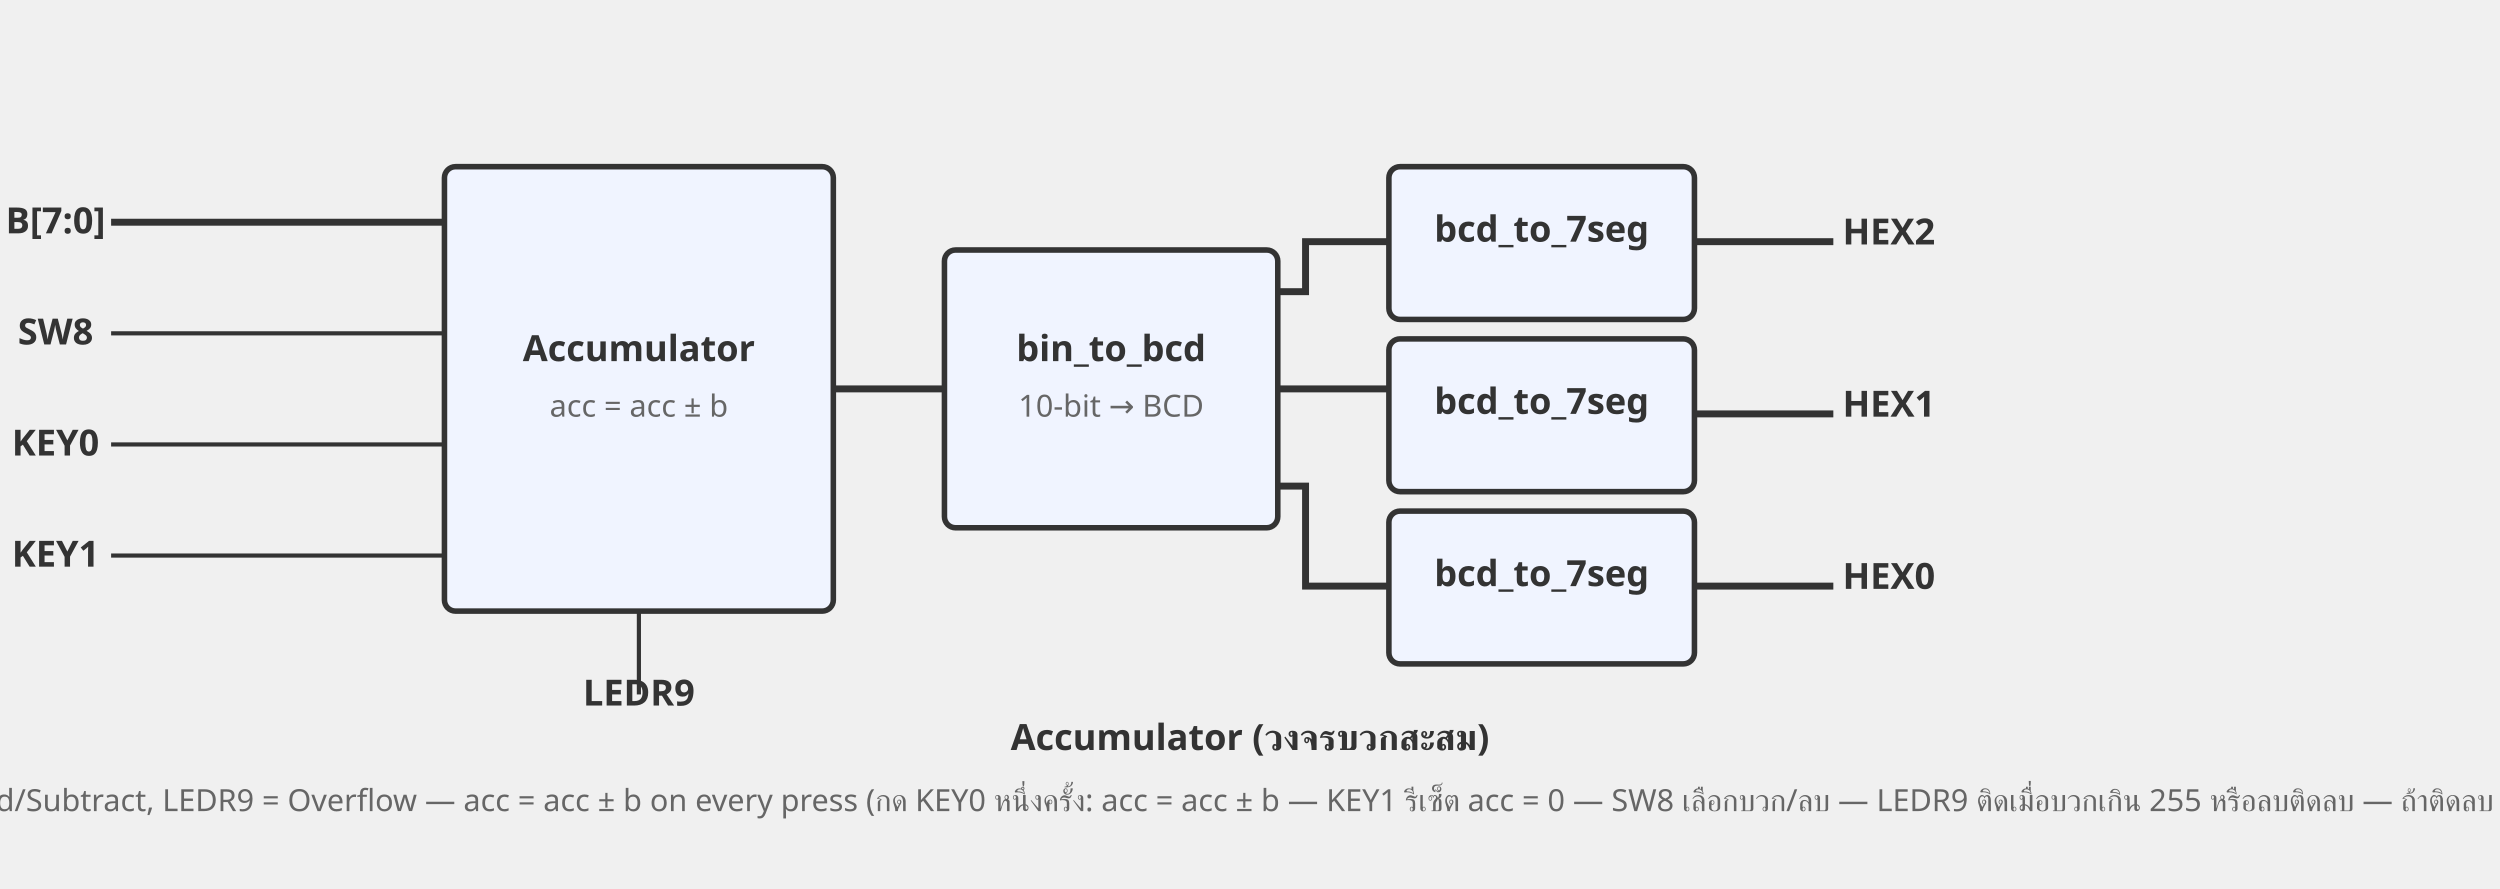
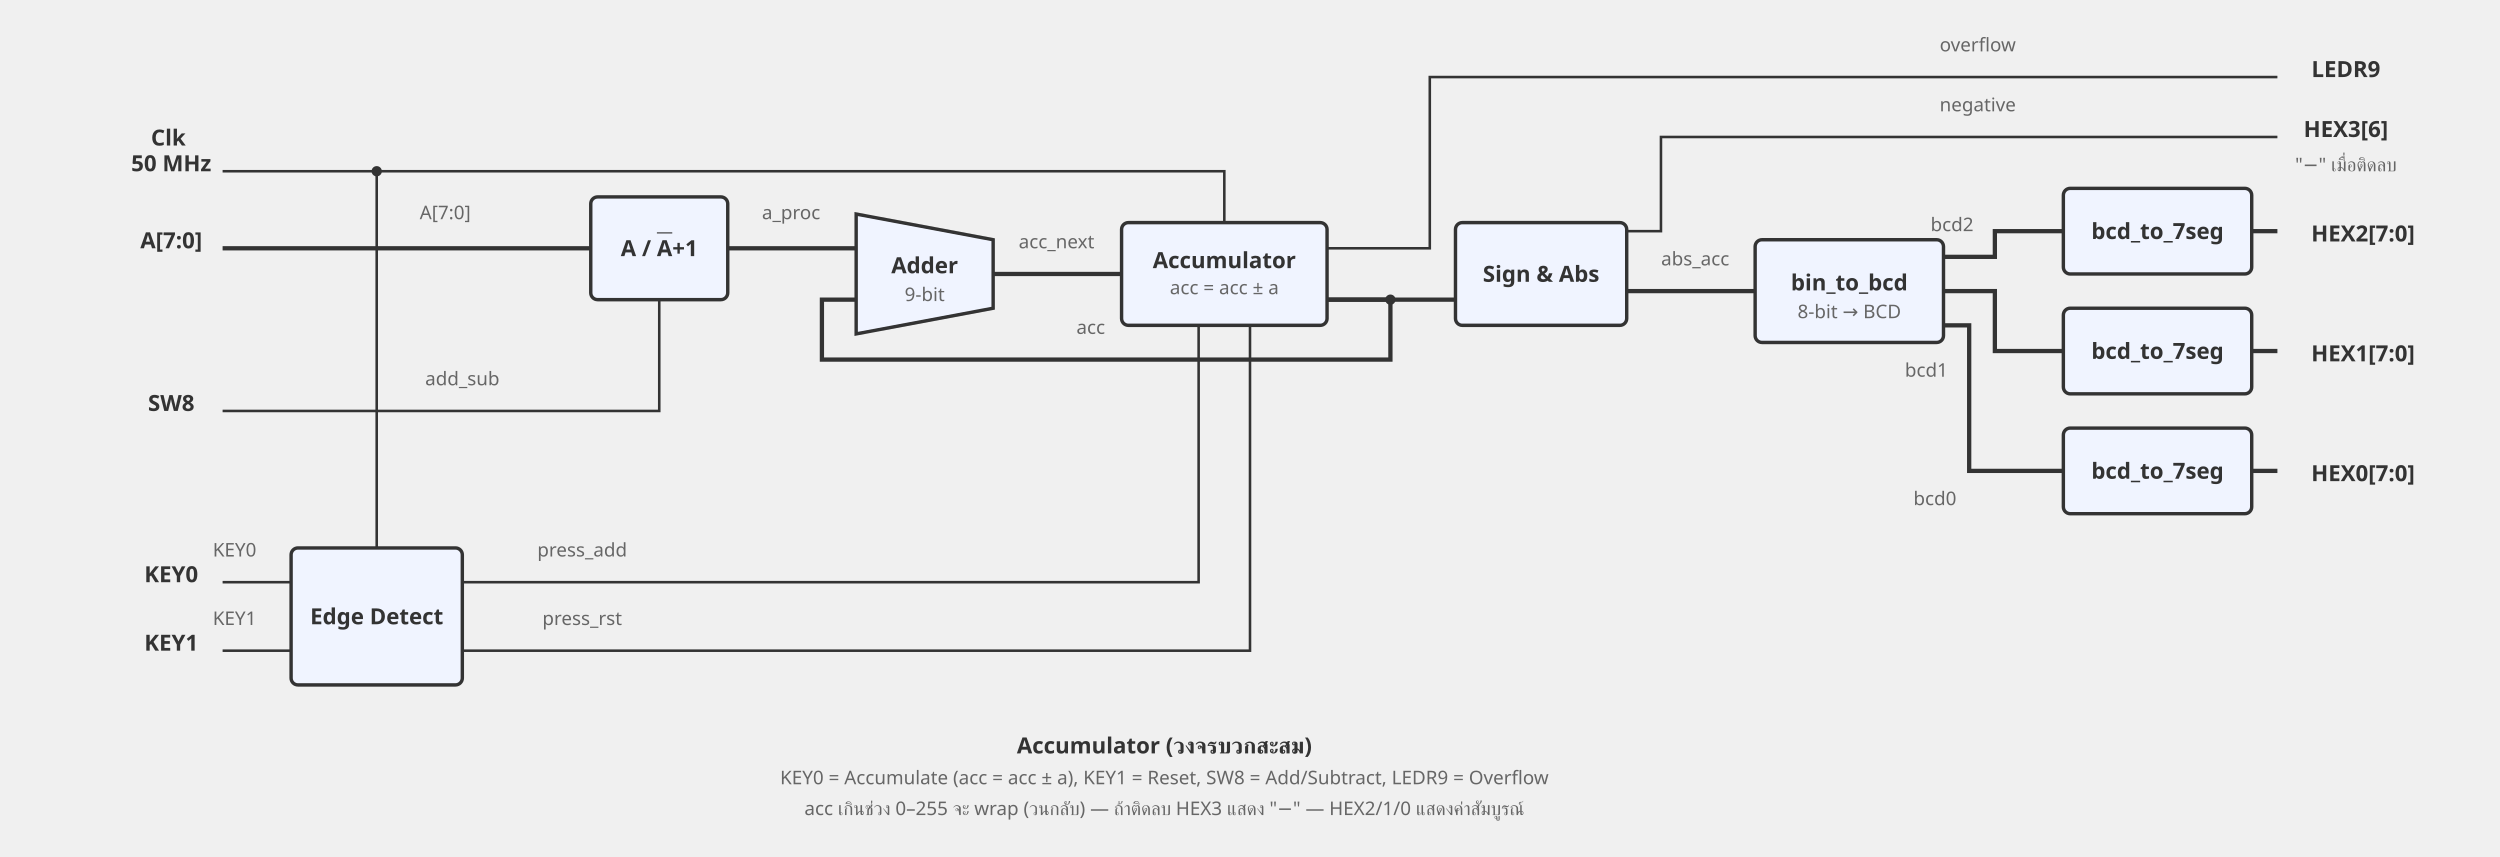
- <svg xmlns="http://www.w3.org/2000/svg" viewBox="0 0 900 320" font-family="sans-serif">
+ <svg xmlns="http://www.w3.org/2000/svg" viewBox="-60 -40 1460 500" font-family="sans-serif">
  <style>
    .gate { fill: white; stroke: #333; stroke-width: 2; }
    .box { fill: #f0f4ff; stroke: #333; stroke-width: 2; }
    .wire { stroke: #333; stroke-width: 1.5; fill: none; }
    .wire-thick { stroke: #333; stroke-width: 2.5; fill: none; }
    .label { text-anchor: middle; font-size: 13px; fill: #333; }
    .label-sm { text-anchor: middle; font-size: 11px; fill: #666; }
    .dot { fill: #333; }
  </style>
-   <text x="20" y="84" class="label" font-weight="bold">B[7:0]</text>
-   <text x="20" y="124" class="label" font-weight="bold">SW8</text>
-   <text x="20" y="164" class="label" font-weight="bold">KEY0</text>
-   <text x="20" y="204" class="label" font-weight="bold">KEY1</text>
-   <rect class="box" x="160" y="60" width="140" height="160" rx="4" />
-   <text x="230" y="130" class="label" font-weight="bold">Accumulator</text>
-   <text x="230" y="150" class="label-sm">acc = acc ± b</text>
-   <rect class="box" x="340" y="90" width="120" height="100" rx="4" />
-   <text x="400" y="130" class="label" font-weight="bold">bin_to_bcd</text>
-   <text x="400" y="150" class="label-sm">10-bit → BCD</text>
-   <rect class="box" x="500" y="60" width="110" height="55" rx="4" />
-   <text x="555" y="87" class="label" font-weight="bold">bcd_to_7seg</text>
-   <rect class="box" x="500" y="122" width="110" height="55" rx="4" />
-   <text x="555" y="149" class="label" font-weight="bold">bcd_to_7seg</text>
-   <rect class="box" x="500" y="184" width="110" height="55" rx="4" />
-   <text x="555" y="211" class="label" font-weight="bold">bcd_to_7seg</text>
-   <text x="680" y="88" class="label" font-weight="bold">HEX2</text>
-   <text x="680" y="150" class="label" font-weight="bold">HEX1</text>
-   <text x="680" y="212" class="label" font-weight="bold">HEX0</text>
-   <line class="wire-thick" x1="40" y1="80" x2="160" y2="80" />
-   <line class="wire" x1="40" y1="120" x2="160" y2="120" />
-   <line class="wire" x1="40" y1="160" x2="160" y2="160" />
-   <line class="wire" x1="40" y1="200" x2="160" y2="200" />
-   <line class="wire-thick" x1="300" y1="140" x2="340" y2="140" />
-   <line class="wire" x1="230" y1="220" x2="230" y2="250" />
-   <text x="230" y="254" class="label" font-weight="bold">LEDR9</text>
-   <path class="wire-thick" d="M460,105 H470 V87 H500" />
-   <line class="wire-thick" x1="460" y1="140" x2="500" y2="140" />
-   <path class="wire-thick" d="M460,175 H470 V211 H500" />
-   <line class="wire-thick" x1="610" y1="87" x2="660" y2="87" />
-   <line class="wire-thick" x1="610" y1="149" x2="660" y2="149" />
-   <line class="wire-thick" x1="610" y1="211" x2="660" y2="211" />
-   <text x="450" y="270" class="label" font-size="15" font-weight="bold">Accumulator (วงจรบวกสะสม)</text>
-   <text x="450" y="292" class="label-sm">KEY0 = accumulate, KEY1 = Reset, SW8 = Add/Subtract, LEDR9 = Overflow — acc = acc ± b on every press (กด KEY0 หนึ่งครั้ง: acc = acc ± b — KEY1 รีเซ็ต acc = 0 — SW8 เลือกบวก/ลบ — LEDR9 ติดเมื่อบวกเกิน 255 หรือลบติดลบ — ถ้าติดลบ HEX แสดงค่าสัมบูรณ์ นักศึกษาบันทึกเครื่องหมายลบเอง)</text>
+   <text x="40" y="45" class="label" font-weight="bold" text-anchor="end">
+     <tspan x="40" dy="0">Clk</tspan>
+     <tspan x="40" dy="15">50 MHz</tspan>
+   </text>
+   <text x="40" y="105" class="label" font-weight="bold" text-anchor="end">A[7:0]</text>
+   <text x="40" y="200" class="label" font-weight="bold" text-anchor="end">SW8</text>
+   <text x="40" y="300" class="label" font-weight="bold" text-anchor="end">KEY0</text>
+   <text x="40" y="340" class="label" font-weight="bold" text-anchor="end">KEY1</text>
+   <rect class="box" x="110" y="280" width="100" height="80" rx="4" />
+   <text x="160" y="320" class="label" dominant-baseline="middle" font-weight="bold">Edge Detect</text>
+   <rect class="box" x="285" y="75" width="80" height="60" rx="4" />
+   <text x="325" y="105" class="label" dominant-baseline="middle" font-weight="bold">A / <tspan text-decoration="overline">A</tspan>+1</text>
+   <polygon class="box" points="440,85 520,100 520,140 440,155" />
+   <text x="480" y="115" class="label" dominant-baseline="middle" font-weight="bold">Adder</text>
+   <text x="480" y="132" class="label-sm" dominant-baseline="middle">9-bit</text>
+   <rect class="box" x="595" y="90" width="120" height="60" rx="4" />
+   <text x="655" y="112" class="label" dominant-baseline="middle" font-weight="bold">Accumulator</text>
+   <text x="655" y="128" class="label-sm" dominant-baseline="middle">acc = acc ± a</text>
+   <rect class="box" x="790" y="90" width="100" height="60" rx="4" />
+   <text x="840" y="120" class="label" dominant-baseline="middle" font-weight="bold">Sign &amp; Abs</text>
+   <rect class="box" x="965" y="100" width="110" height="60" rx="4" />
+   <text x="1020" y="125" class="label" dominant-baseline="middle" font-weight="bold">bin_to_bcd</text>
+   <text x="1020" y="142" class="label-sm" dominant-baseline="middle">8-bit → BCD</text>
+   <rect class="box" x="1145" y="70" width="110" height="50" rx="4" />
+   <text x="1200" y="95" class="label" dominant-baseline="middle" font-weight="bold">bcd_to_7seg</text>
+   <rect class="box" x="1145" y="140" width="110" height="50" rx="4" />
+   <text x="1200" y="165" class="label" dominant-baseline="middle" font-weight="bold">bcd_to_7seg</text>
+   <rect class="box" x="1145" y="210" width="110" height="50" rx="4" />
+   <text x="1200" y="235" class="label" dominant-baseline="middle" font-weight="bold">bcd_to_7seg</text>
+   <text x="1310" y="40" class="label" font-weight="bold">HEX3[6]</text>
+   <text x="1310" y="60" class="label-sm">"−" เมื่อติดลบ</text>
+   <text x="1320" y="101" class="label" font-weight="bold">HEX2[7:0]</text>
+   <text x="1320" y="171" class="label" font-weight="bold">HEX1[7:0]</text>
+   <text x="1320" y="241" class="label" font-weight="bold">HEX0[7:0]</text>
+   <path class="wire" d="M70,60 H160 V280" />
+   <path class="wire" d="M160,60 H655 V90" />
+   <circle cx="160" cy="60" r="3" class="dot" />
+   <line class="wire-thick" x1="70" y1="105" x2="285" y2="105" />
+   <text x="200" y="88" class="label-sm">A[7:0]</text>
+   <path class="wire" d="M70,200 H325 V135" />
+   <text x="210" y="185" class="label-sm">add_sub</text>
+   <line class="wire" x1="70" y1="300" x2="110" y2="300" />
+   <text x="77" y="285" class="label-sm">KEY0</text>
+   <line class="wire" x1="70" y1="340" x2="110" y2="340" />
+   <text x="77" y="325" class="label-sm">KEY1</text>
+   <path class="wire" d="M210,300 H640 V150" />
+   <text x="280" y="285" class="label-sm">press_add</text>
+   <path class="wire" d="M210,340 H670 V150" />
+   <text x="280" y="325" class="label-sm">press_rst</text>
+   <line class="wire-thick" x1="365" y1="105" x2="440" y2="105" />
+   <text x="402" y="88" class="label-sm">a_proc</text>
+   <path class="wire-thick" d="M715,135 H752 V170 H420 V135 H440" />
+   <text x="577" y="155" class="label-sm">acc</text>
+   <circle cx="752" cy="135" r="3" class="dot" />
+   <line class="wire-thick" x1="520" y1="120" x2="595" y2="120" />
+   <text x="557" y="105" class="label-sm">acc_next</text>
+   <line class="wire-thick" x1="715" y1="135" x2="790" y2="135" />
+   <line class="wire-thick" x1="890" y1="130" x2="965" y2="130" />
+   <text x="930" y="115" class="label-sm">abs_acc</text>
+   <path class="wire" d="M890,95 H910 V40 H1270" />
+   <text x="1095" y="25" class="label-sm">negative</text>
+   <path class="wire-thick" d="M1075,110 H1105 V95 H1145" />
+   <text x="1080" y="95" class="label-sm">bcd2</text>
+   <path class="wire-thick" d="M1075,130 H1105 V165 H1145" />
+   <text x="1065" y="180" class="label-sm">bcd1</text>
+   <path class="wire-thick" d="M1075,150 H1090 V235 H1145" />
+   <text x="1070" y="255" class="label-sm">bcd0</text>
+   <line class="wire-thick" x1="1255" y1="95" x2="1270" y2="95" />
+   <line class="wire-thick" x1="1255" y1="165" x2="1270" y2="165" />
+   <line class="wire-thick" x1="1255" y1="235" x2="1270" y2="235" />
+   <path class="wire" d="M715,105 H775 V5 H1270" />
+   <text x="1095" y="-10" class="label-sm">overflow</text>
+   <text x="1310" y="5" class="label" font-weight="bold">LEDR9</text>
+   <text x="620" y="400" class="label" font-size="15" font-weight="bold">Accumulator (วงจรบวกสะสม)</text>
+   <text x="620" y="418" class="label-sm">KEY0 = Accumulate (acc = acc ± a), KEY1 = Reset, SW8 = Add/Subtract, LEDR9 = Overflow</text>
+   <text x="620" y="436" class="label-sm">acc เกินช่วง 0–255 จะ wrap (วนกลับ) — ถ้าติดลบ HEX3 แสดง "−" — HEX2/1/0 แสดงค่าสัมบูรณ์</text>
</svg>
